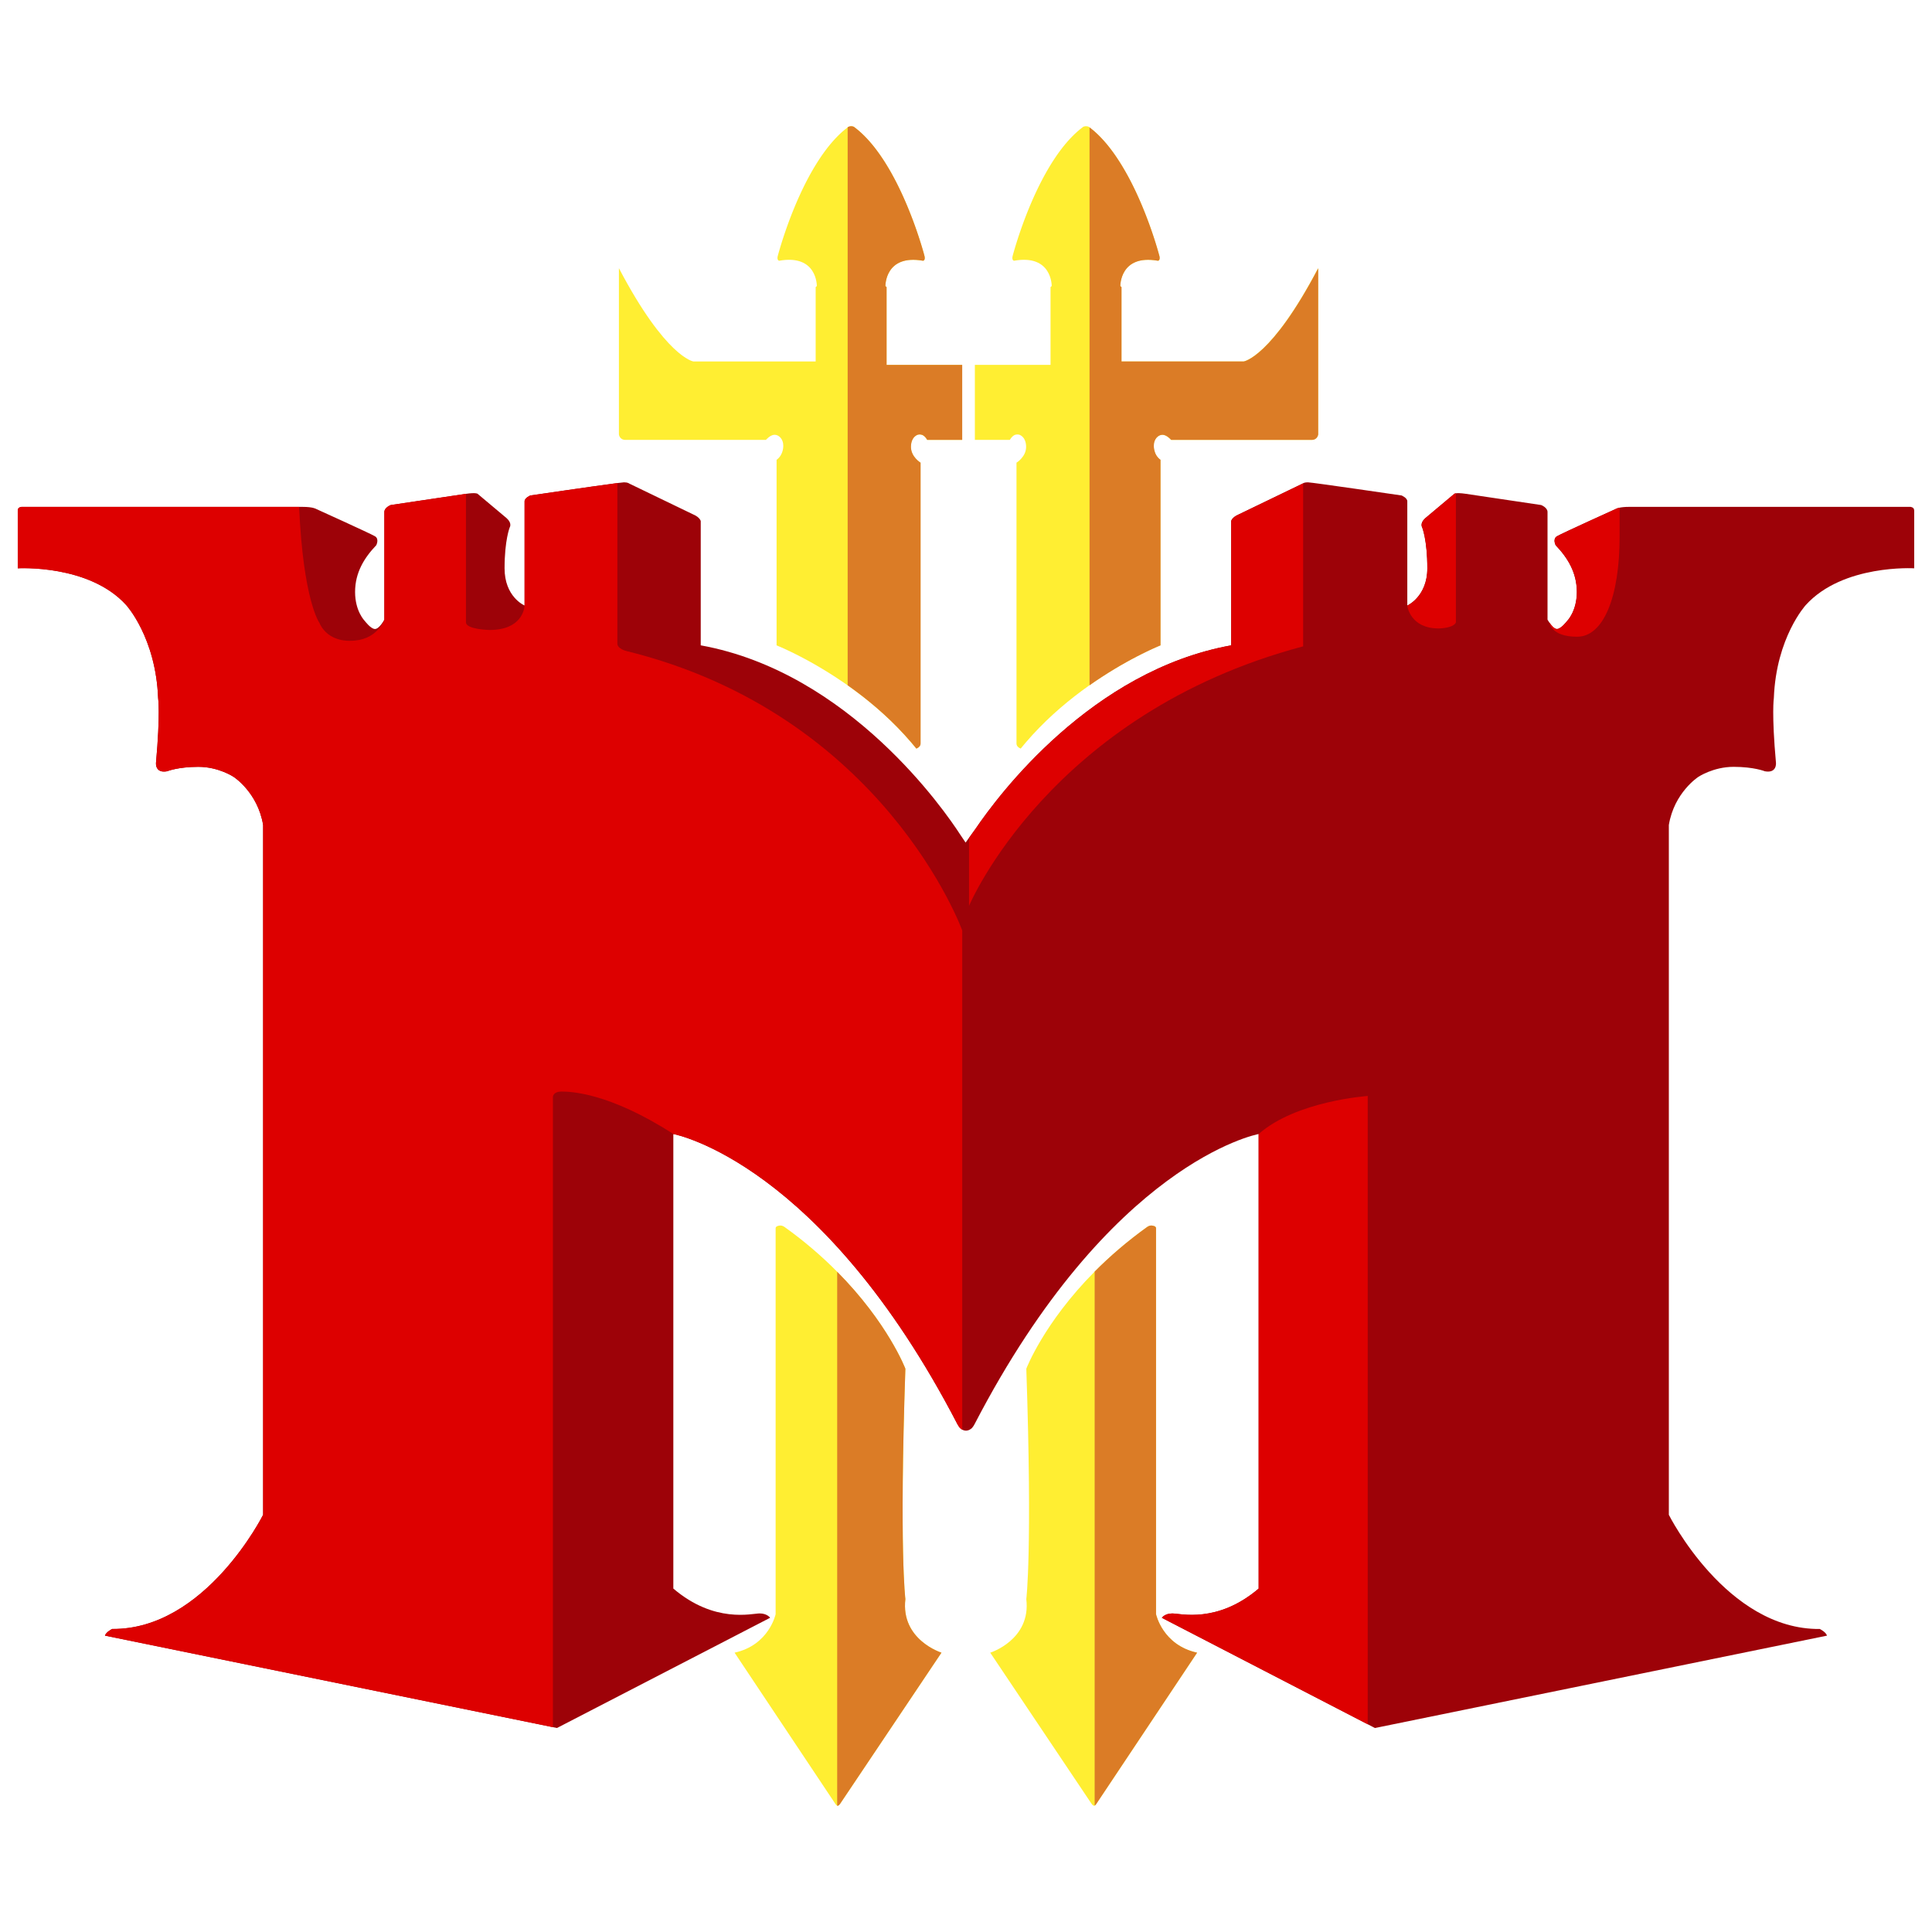
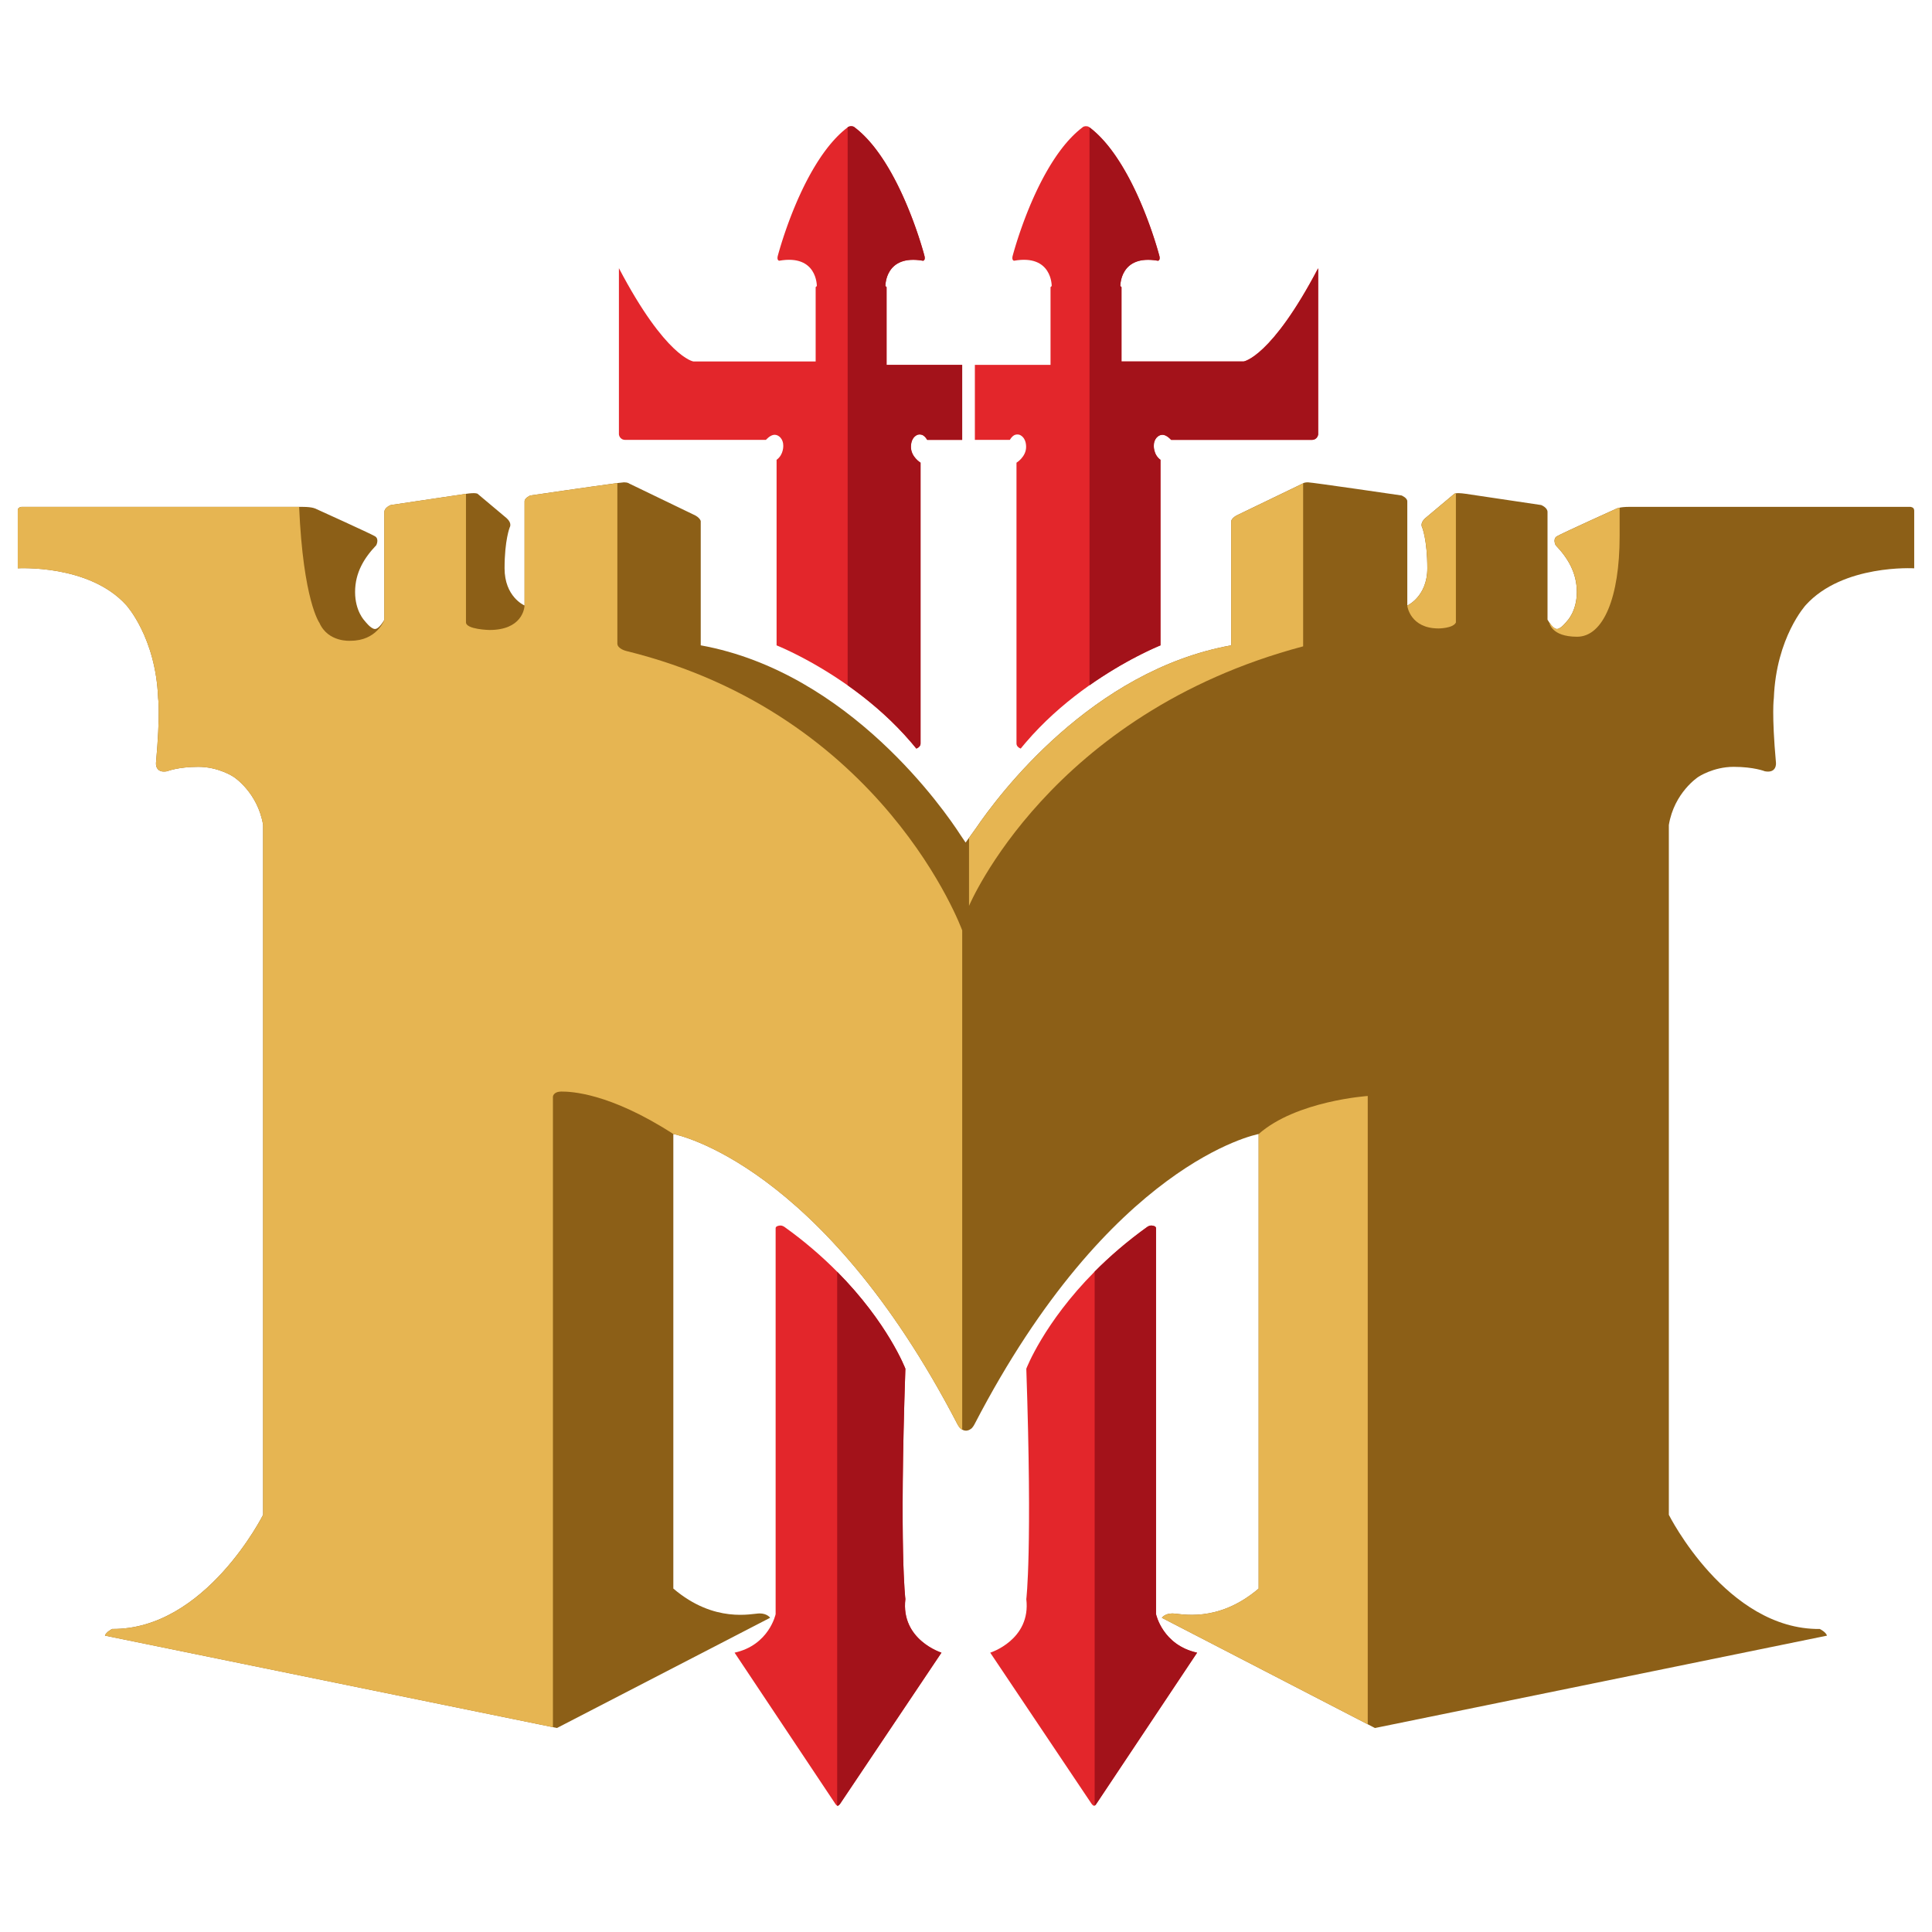
- <svg xmlns="http://www.w3.org/2000/svg" id="Layer_3" data-name="Layer 3" viewBox="0 0 2000 2000">
+ <svg xmlns="http://www.w3.org/2000/svg" viewBox="0 0 2000 2000">
  <defs>
    <style>
      .cls-1 {
-         fill: #db7c26;
+         fill: #a3121a;
      }

      .cls-2 {
-         fill: #9d0208;
+         fill: #8c5f17;
      }

      .cls-3 {
-         fill: #d00;
+         fill: #e6b552;
      }

      .cls-4 {
-         fill: #ffee32;
+         fill: #e3262b;
      }
    </style>
  </defs>
  <g>
    <path class="cls-4" d="M877.48,131.86v577.54M917.76,377.73v-80.54l-1.21-1.07s-.54-33.21,38.97-26.21c0,0,3.11-.26,1.1-6.3-.01-.04-.02-.07-.02-.11-.04-.11-.06-.22-.1-.33-.04-.18-.09-.35-.13-.54-.07-.24-.13-.49-.21-.73-.09-.32-.17-.62-.26-.93-.11-.38-.21-.74-.32-1.12-.12-.43-.26-.87-.38-1.29-.15-.5-.28-.99-.43-1.48-.16-.55-.33-1.09-.49-1.64-.18-.6-.37-1.2-.55-1.79-.2-.65-.39-1.29-.6-1.95-.22-.7-.44-1.39-.66-2.09-.23-.74-.48-1.49-.71-2.22-.26-.79-.51-1.57-.77-2.37-.28-.83-.55-1.65-.83-2.48-.29-.87-.59-1.73-.88-2.6-.32-.9-.62-1.81-.94-2.7-.33-.94-.66-1.88-.99-2.81-.35-.98-.7-1.94-1.05-2.91-.37-1-.73-1.99-1.1-2.99-.39-1.03-.77-2.05-1.16-3.06-.4-1.05-.81-2.1-1.22-3.15-.42-1.06-.84-2.14-1.27-3.2-.43-1.1-.87-2.19-1.32-3.27-.45-1.11-.92-2.21-1.38-3.32-.46-1.12-.94-2.23-1.43-3.36-.49-1.14-.99-2.27-1.49-3.41-.5-1.14-1.01-2.28-1.54-3.42-.52-1.16-1.05-2.31-1.59-3.46-.55-1.16-1.1-2.32-1.65-3.47-.56-1.16-1.12-2.32-1.7-3.48-.59-1.16-1.17-2.32-1.76-3.48-.6-1.16-1.2-2.32-1.81-3.47-.61-1.16-1.23-2.31-1.87-3.46-.62-1.16-1.26-2.3-1.9-3.44-.65-1.15-1.31-2.28-1.97-3.41-.67-1.14-1.34-2.26-2.03-3.38-.68-1.12-1.37-2.23-2.06-3.33-.71-1.1-1.42-2.2-2.12-3.28-.72-1.09-1.44-2.16-2.19-3.24-.73-1.06-1.47-2.12-2.22-3.16-.76-1.05-1.51-2.08-2.28-3.1-.77-1.01-1.54-2.03-2.33-3.03-.78-.99-1.57-1.97-2.38-2.93-.81-.96-1.61-1.9-2.44-2.84-.81-.93-1.64-1.84-2.48-2.75-.83-.89-1.68-1.77-2.54-2.64-.85-.85-1.71-1.7-2.59-2.53-.87-.82-1.75-1.62-2.64-2.41-.89-.78-1.78-1.54-2.7-2.28-1.01-.82-2.04-1.62-3.09-2.41-.56-.42-1.49-.57-2.16-.66-.27-.04-.55-.05-.83-.06-1.04,0-2.1.21-2.99.72-.21.16-.42.32-.62.48-.83.63-1.65,1.27-2.45,1.93-.92.74-1.82,1.5-2.7,2.28-.89.78-1.77,1.59-2.64,2.41-.88.83-1.73,1.67-2.59,2.53-.85.87-1.71,1.75-2.54,2.64-.84.9-1.67,1.82-2.49,2.75-.82.94-1.64,1.88-2.43,2.84-.81.96-1.6,1.94-2.38,2.93-.79,1-1.57,2.01-2.33,3.03-.77,1.03-1.54,2.05-2.28,3.1-.76,1.04-1.5,2.1-2.23,3.16-.73,1.07-1.45,2.15-2.17,3.24-.72,1.09-1.43,2.19-2.12,3.28-.7,1.1-1.39,2.21-2.06,3.33-.68,1.12-1.36,2.25-2.03,3.38-.66,1.12-1.32,2.26-1.97,3.41-.65,1.15-1.28,2.28-1.92,3.44-.62,1.15-1.25,2.3-1.86,3.46-.61,1.15-1.21,2.31-1.81,3.47-.6,1.16-1.17,2.32-1.76,3.48-.57,1.16-1.14,2.32-1.7,3.48-.56,1.15-1.1,2.31-1.65,3.47-.54,1.15-1.06,2.3-1.59,3.46-.52,1.14-1.04,2.28-1.55,3.42-.5,1.14-.99,2.27-1.48,3.41-.49,1.12-.96,2.23-1.43,3.36-.46,1.11-.93,2.21-1.38,3.32-.45,1.09-.89,2.17-1.33,3.27-.43,1.06-.84,2.14-1.26,3.2-.42,1.05-.82,2.1-1.22,3.15-.39,1.01-.77,2.04-1.16,3.06-.37,1-.73,1.99-1.1,2.99-.35.96-.71,1.93-1.05,2.91-.33.93-.66,1.87-.99,2.81-.32.89-.63,1.79-.94,2.7-.29.87-.59,1.73-.88,2.6-.28.83-.56,1.65-.83,2.48-.26.79-.51,1.57-.77,2.37-.24.73-.48,1.48-.71,2.22-.22.7-.44,1.39-.66,2.09-.21.66-.4,1.31-.6,1.95-.18.6-.37,1.2-.55,1.79-.17.55-.33,1.09-.49,1.64-.15.49-.29.98-.43,1.48-.13.43-.26.87-.38,1.29-.11.38-.21.74-.32,1.12-.09.31-.17.61-.26.93-.07.24-.13.49-.21.73-.05.18-.1.35-.15.54-.02.11-.05.22-.09.33-.01.04-.01.07-.02.11-2.01,6.04,1.09,6.3,1.09,6.3,39.52-7,38.98,26.21,38.98,26.21l-1.21,1.07v77h-126.56s-28.56-4.09-77.11-96.56v172.11s.57,5.64,6.81,5.64h145.37s4.43-5.3,9-5.3,8.95,4.63,8.95,11.01c0,0,.65,9.46-6.91,14.91v192.08s.33.13.35.15c.34.13.68.28,1.03.43.56.23,1.12.46,1.67.71.77.33,1.53.66,2.3,1,.95.43,1.9.85,2.87,1.28,1.14.52,2.27,1.05,3.39,1.59,1.32.61,2.61,1.23,3.92,1.87,1.47.71,2.93,1.44,4.38,2.17,1.61.81,3.22,1.62,4.82,2.45,1.75.92,3.48,1.83,5.21,2.76,1.87,1.01,3.74,2.03,5.59,3.06,1.98,1.11,3.94,2.22,5.91,3.36,2.09,1.21,4.15,2.43,6.21,3.67,2.16,1.29,4.32,2.62,6.47,3.97,2.25,1.4,4.48,2.82,6.69,4.27,2.32,1.5,4.61,3.03,6.89,4.58,1.94,1.32,3.86,2.65,5.77,3.99h0c.43.31.84.6,1.27.9,2.41,1.7,4.8,3.44,7.15,5.2,2.44,1.81,4.86,3.65,7.25,5.51,2.45,1.92,4.88,3.86,7.29,5.84,2.47,2.01,4.9,4.07,7.31,6.14,2.45,2.12,4.88,4.27,7.29,6.47,2.44,2.22,4.85,4.48,7.23,6.78,2.42,2.33,4.8,4.7,7.14,7.11,2.38,2.43,4.71,4.91,7.01,7.42,2.33,2.54,4.61,5.13,6.86,7.75,1.07,1.27,2.15,2.54,3.21,3.83.54.65,1.07,1.29,1.6,1.94.12.16.24.37.39.49.2.16.26.1.5,0,2.12-.87,4-2.64,4-5.08v-290.72s-9.96-5.98-9.96-16.34c0-2.87.51-5.84,2-8.33.95-1.6,2.31-2.95,3.96-3.82,2.19-1.14,4.87-.98,6.92.37,1.7,1.11,2.95,2.81,3.98,4.52h36.19v-77.65h-78.32Z" />
    <path class="cls-1" d="M996.08,377.73v77.65h-36.19c-1.03-1.71-2.28-3.41-3.98-4.52-2.05-1.34-4.74-1.5-6.92-.37-1.65.87-3,2.22-3.96,3.82-1.49,2.49-2,5.46-2,8.33,0,10.35,9.96,16.34,9.96,16.34v290.72c0,2.44-1.88,4.21-4,5.08-.24.1-.31.16-.5,0-.15-.12-.27-.33-.39-.49-.53-.65-1.06-1.29-1.6-1.94-1.06-1.29-2.14-2.56-3.21-3.83-2.25-2.62-4.53-5.21-6.86-7.75-2.3-2.52-4.63-4.99-7.01-7.42-2.34-2.41-4.72-4.77-7.14-7.11-2.38-2.3-4.79-4.55-7.23-6.78-2.41-2.2-4.83-4.35-7.29-6.47-2.42-2.08-4.85-4.13-7.31-6.14-2.41-1.98-4.83-3.92-7.29-5.84-2.39-1.86-4.81-3.7-7.25-5.51-2.36-1.76-4.75-3.5-7.15-5.2-.43-.31-.84-.6-1.27-.89V131.86c.21-.16.42-.32.62-.48.89-.51,1.95-.72,2.99-.72.28.01.56.02.83.06.67.09,1.6.24,2.16.66,1.05.78,2.08,1.59,3.09,2.41.92.74,1.81,1.5,2.7,2.28.89.78,1.77,1.59,2.64,2.41.88.83,1.73,1.67,2.59,2.53.85.87,1.71,1.75,2.54,2.64.84.9,1.67,1.82,2.48,2.75.83.94,1.64,1.88,2.44,2.84.81.96,1.6,1.94,2.38,2.93.79,1,1.56,2.01,2.33,3.03.77,1.03,1.53,2.05,2.28,3.1.76,1.04,1.49,2.1,2.22,3.16.74,1.07,1.47,2.15,2.19,3.24.71,1.09,1.42,2.19,2.12,3.28.7,1.1,1.38,2.21,2.06,3.33.68,1.12,1.36,2.25,2.03,3.38.66,1.12,1.32,2.26,1.97,3.41.65,1.15,1.28,2.28,1.9,3.44.63,1.15,1.26,2.3,1.87,3.46.61,1.15,1.21,2.31,1.81,3.47.59,1.16,1.17,2.32,1.76,3.48.57,1.16,1.14,2.32,1.7,3.48.55,1.15,1.1,2.31,1.65,3.47.54,1.15,1.06,2.3,1.59,3.46.52,1.14,1.04,2.28,1.54,3.42.5,1.14,1,2.27,1.49,3.41.49,1.12.96,2.23,1.43,3.36.46,1.11.93,2.21,1.38,3.32.45,1.09.89,2.17,1.32,3.27.43,1.06.85,2.14,1.27,3.2.42,1.05.82,2.1,1.22,3.15.39,1.01.77,2.04,1.16,3.06.37,1,.73,1.99,1.1,2.99.35.96.7,1.93,1.05,2.91.33.93.66,1.87.99,2.81.32.89.62,1.79.94,2.7.29.87.59,1.73.88,2.6.28.83.55,1.65.83,2.48.26.79.51,1.57.77,2.37.23.73.48,1.48.71,2.22.22.7.44,1.39.66,2.09.21.66.4,1.31.6,1.95.18.6.37,1.2.55,1.79.16.55.33,1.09.49,1.64.15.49.28.98.43,1.48.12.43.26.87.38,1.29.11.38.21.74.32,1.12.09.31.17.61.26.93.07.24.13.49.21.73.05.18.1.35.13.54.04.11.06.22.1.33,0,.04.01.07.02.11,2.01,6.04-1.1,6.3-1.1,6.3-39.51-7-38.97,26.21-38.97,26.21l1.21,1.07v80.54h78.32Z" />
  </g>
  <g>
    <path class="cls-4" d="M1127.88,709.4V131.86M1287.47,374.19h-126.54v-77l-1.21-1.07s-.54-33.21,38.97-26.21c0,0,3.11-.26,1.1-6.3-.01-.04-.02-.07-.04-.11-.02-.11-.05-.22-.09-.33-.05-.18-.1-.35-.15-.54-.06-.24-.13-.49-.2-.73-.09-.32-.17-.62-.26-.93-.11-.38-.22-.74-.32-1.12-.13-.43-.26-.87-.38-1.29-.15-.5-.29-.99-.43-1.48-.17-.55-.33-1.09-.49-1.64-.18-.6-.37-1.2-.55-1.79-.2-.65-.4-1.29-.6-1.95-.22-.7-.44-1.39-.66-2.09-.23-.74-.48-1.49-.71-2.22-.26-.79-.51-1.57-.78-2.37-.27-.83-.54-1.65-.82-2.48-.29-.87-.59-1.73-.88-2.6-.32-.9-.62-1.81-.94-2.7-.33-.94-.66-1.88-.99-2.81-.35-.98-.7-1.94-1.05-2.91-.37-1-.73-1.99-1.11-2.99-.38-1.03-.77-2.05-1.16-3.06-.39-1.05-.79-2.1-1.21-3.15-.42-1.06-.84-2.14-1.27-3.2-.44-1.1-.88-2.19-1.32-3.27-.45-1.11-.92-2.21-1.38-3.32-.48-1.12-.95-2.23-1.43-3.36-.49-1.14-.99-2.27-1.49-3.41-.5-1.14-1.01-2.28-1.54-3.42-.52-1.16-1.05-2.31-1.59-3.46-.55-1.16-1.1-2.32-1.65-3.47-.56-1.16-1.14-2.32-1.71-3.48-.57-1.16-1.16-2.32-1.75-3.48-.6-1.16-1.2-2.32-1.81-3.47-.62-1.16-1.23-2.31-1.87-3.46-.62-1.16-1.27-2.3-1.92-3.44-.65-1.15-1.29-2.28-1.97-3.41-.66-1.14-1.33-2.26-2.01-3.38-.68-1.12-1.37-2.23-2.08-3.33-.7-1.1-1.4-2.2-2.12-3.28-.71-1.09-1.44-2.16-2.17-3.24-.73-1.06-1.48-2.12-2.22-3.16-.76-1.05-1.51-2.08-2.28-3.1-.77-1.01-1.55-2.03-2.33-3.03-.78-.99-1.57-1.97-2.38-2.93s-1.61-1.9-2.44-2.84c-.82-.93-1.65-1.84-2.49-2.75-.83-.89-1.67-1.77-2.53-2.64-.85-.85-1.72-1.7-2.59-2.53-.87-.82-1.75-1.62-2.65-2.41-.88-.78-1.77-1.54-2.69-2.28-.81-.66-1.64-1.31-2.47-1.93-.21-.16-.42-.32-.62-.48-.88-.51-1.95-.72-2.99-.72-.27.01-.55.02-.82.06-.68.09-1.61.24-2.17.66-1.04.78-2.08,1.59-3.09,2.41-.9.74-1.81,1.5-2.69,2.28-.89.78-1.77,1.59-2.64,2.41-.88.83-1.75,1.67-2.59,2.53-.87.87-1.71,1.75-2.54,2.64-.84.9-1.67,1.82-2.49,2.75-.82.94-1.64,1.88-2.43,2.84-.81.96-1.6,1.94-2.38,2.93-.79,1-1.57,2.01-2.33,3.03-.78,1.03-1.54,2.05-2.28,3.1-.76,1.04-1.5,2.1-2.23,3.16-.73,1.07-1.45,2.15-2.17,3.24-.72,1.09-1.43,2.19-2.12,3.28-.7,1.1-1.39,2.21-2.08,3.33-.68,1.12-1.36,2.25-2.01,3.38-.66,1.12-1.32,2.26-1.97,3.41-.65,1.15-1.28,2.28-1.92,3.44-.62,1.15-1.25,2.3-1.86,3.46-.61,1.15-1.22,2.31-1.81,3.47-.6,1.16-1.18,2.32-1.76,3.48-.57,1.16-1.14,2.32-1.7,3.48-.56,1.15-1.11,2.31-1.65,3.47-.54,1.15-1.07,2.3-1.6,3.46-.51,1.14-1.03,2.28-1.54,3.42-.5,1.14-.99,2.27-1.48,3.41-.49,1.12-.96,2.23-1.44,3.36-.46,1.11-.92,2.21-1.37,3.32-.45,1.09-.89,2.17-1.33,3.27-.43,1.06-.84,2.14-1.27,3.2-.4,1.05-.81,2.1-1.21,3.15-.39,1.01-.78,2.04-1.16,3.06-.37,1-.73,1.99-1.1,2.99-.35.96-.71,1.93-1.05,2.91-.34.93-.67,1.87-.99,2.81-.32.89-.63,1.79-.94,2.7-.31.87-.6,1.73-.88,2.6-.28.83-.56,1.65-.83,2.48-.26.79-.51,1.57-.77,2.37-.24.73-.48,1.48-.72,2.22-.22.7-.44,1.39-.65,2.09-.21.66-.4,1.31-.61,1.95-.18.6-.37,1.2-.54,1.79-.17.55-.33,1.09-.49,1.64-.15.49-.29.98-.44,1.48-.12.43-.24.87-.37,1.29-.11.38-.22.74-.32,1.12-.09.31-.17.61-.26.93-.07.24-.15.49-.21.73-.05.18-.1.35-.15.54-.02.11-.06.22-.09.33-.01.04-.02.07-.02.11-2.01,6.04,1.09,6.3,1.09,6.3,39.52-7,38.98,26.21,38.98,26.21l-1.21,1.07v80.54h-78.33v77.65h36.19c1.04-1.71,2.3-3.41,3.99-4.52,2.05-1.34,4.74-1.5,6.92-.37,1.65.87,2.99,2.22,3.94,3.82,1.5,2.49,2.01,5.46,2.01,8.33,0,10.35-9.96,16.34-9.96,16.34v290.72c0,2.44,1.88,4.21,4,5.08.24.1.31.16.49,0,.16-.12.28-.33.4-.49.53-.65,1.05-1.29,1.59-1.94,1.06-1.29,2.14-2.56,3.22-3.83,2.23-2.62,4.53-5.21,6.85-7.75,2.3-2.52,4.64-4.99,7.02-7.42,2.34-2.41,4.72-4.77,7.14-7.11,2.37-2.3,4.79-4.55,7.23-6.78,2.39-2.2,4.82-4.35,7.29-6.47,2.41-2.08,4.85-4.13,7.3-6.14,2.42-1.98,4.85-3.92,7.3-5.84,2.39-1.86,4.81-3.7,7.24-5.51,2.37-1.76,4.76-3.5,7.17-5.2.42-.29.83-.6,1.26-.88,1.9-1.37,3.85-2.7,5.77-4.02,2.28-1.55,4.58-3.08,6.89-4.58,2.22-1.45,4.46-2.87,6.7-4.27,2.14-1.34,4.3-2.67,6.47-3.97,2.05-1.25,4.13-2.47,6.2-3.67,1.97-1.14,3.94-2.25,5.92-3.36,1.86-1.04,3.71-2.05,5.58-3.06,1.73-.93,3.48-1.84,5.23-2.76,1.6-.83,3.21-1.65,4.82-2.45,1.45-.73,2.92-1.47,4.38-2.17,1.29-.63,2.6-1.26,3.91-1.87,1.14-.54,2.27-1.06,3.41-1.59.95-.43,1.9-.85,2.87-1.28.76-.34,1.53-.67,2.28-1,.56-.24,1.12-.48,1.68-.71.34-.15.68-.29,1.03-.43.02-.01.35-.12.35-.15v-192.08c-7.57-5.45-6.91-14.91-6.91-14.91,0-6.39,4.37-11.01,8.94-11.01s9.01,5.3,9.01,5.3h145.36c6.25,0,6.82-5.64,6.82-5.64v-172.11c-48.55,92.47-77.12,96.56-77.12,96.56Z" />
    <path class="cls-1" d="M1364.59,277.63v172.11s-.57,5.64-6.82,5.64h-145.36s-4.44-5.3-9.01-5.3-8.94,4.63-8.94,11.01c0,0-.66,9.46,6.91,14.91v192.08s-.33.13-.35.15c-.34.13-.68.28-1.03.43-.56.23-1.12.46-1.68.71-.76.33-1.53.66-2.28,1-.96.43-1.92.85-2.87,1.28-1.14.52-2.27,1.05-3.41,1.59-1.31.61-2.61,1.23-3.91,1.87-1.47.71-2.93,1.44-4.38,2.17-1.61.81-3.22,1.62-4.82,2.45-1.75.92-3.49,1.83-5.23,2.76-1.87,1.01-3.72,2.03-5.58,3.06-1.98,1.11-3.96,2.22-5.92,3.36-2.08,1.21-4.15,2.43-6.2,3.67-2.17,1.29-4.33,2.62-6.47,3.97-2.25,1.4-4.48,2.82-6.7,4.27-2.31,1.5-4.6,3.03-6.89,4.58-1.93,1.32-3.87,2.65-5.77,4.02V131.86c.83.62,1.66,1.27,2.47,1.93.92.74,1.81,1.5,2.69,2.28.9.78,1.78,1.59,2.65,2.41.87.83,1.73,1.67,2.59,2.53.85.87,1.7,1.75,2.53,2.64.84.9,1.67,1.82,2.49,2.75.83.94,1.64,1.88,2.44,2.84s1.6,1.94,2.38,2.93c.78,1,1.56,2.01,2.33,3.03.77,1.03,1.53,2.05,2.28,3.1.74,1.04,1.49,2.1,2.22,3.16.73,1.07,1.47,2.15,2.17,3.24.72,1.09,1.43,2.19,2.12,3.28.71,1.1,1.39,2.21,2.08,3.33.68,1.12,1.36,2.25,2.01,3.38.67,1.12,1.32,2.26,1.97,3.41.65,1.15,1.29,2.28,1.92,3.44.63,1.15,1.25,2.3,1.87,3.46.61,1.15,1.21,2.31,1.81,3.47.59,1.16,1.17,2.32,1.75,3.48.57,1.16,1.15,2.32,1.71,3.48.55,1.15,1.1,2.31,1.65,3.47.54,1.15,1.06,2.3,1.59,3.46.52,1.14,1.04,2.28,1.54,3.42.5,1.14,1,2.27,1.49,3.41.48,1.12.95,2.23,1.43,3.36.46,1.11.93,2.21,1.38,3.32.44,1.09.88,2.17,1.32,3.27.43,1.06.85,2.14,1.27,3.2.42,1.05.82,2.1,1.21,3.15.39,1.01.78,2.04,1.16,3.06.38,1,.74,1.99,1.11,2.99.35.96.7,1.93,1.05,2.91.33.93.66,1.87.99,2.81.32.89.62,1.79.94,2.7.29.87.59,1.73.88,2.6.28.83.55,1.65.82,2.48.27.79.52,1.57.78,2.37.23.73.48,1.48.71,2.22.22.7.44,1.39.66,2.09.2.66.4,1.31.6,1.95.18.6.37,1.2.55,1.79.16.55.32,1.09.49,1.64.13.49.28.98.43,1.48.12.43.24.87.38,1.29.1.38.21.74.32,1.12.09.31.17.61.26.93.06.24.13.49.2.73.05.18.1.35.15.54.04.11.06.22.09.33.01.04.02.07.04.11,2.01,6.04-1.1,6.3-1.1,6.3-39.51-7-38.97,26.21-38.97,26.21l1.21,1.07v77h126.54s28.57-4.09,77.12-96.56Z" />
  </g>
  <g>
    <path class="cls-2" d="M1981.58,528.23v60.09s-73.8-4.44-112.24,38.03c0,0-30.64,33.33-33.06,96.24,0,0-2.43,15.86,2.21,67.27,0,0,1.01,10.89-11.49,8.57,0,0-11.2-4.6-32.37-4.6s-36.59,10.45-36.59,10.45c0,0-24.94,16.05-30.46,49.76v714.09s59.7,119.11,156.27,118.19c0,0,6.31,3.06,7.46,6.89l-467.95,95.63-7.48-3.87-213.14-110.23s2.95-4.5,10.89-4.5,46.63,10.65,89.32-25.74v-470.57s-.01.01-.02.01c-2.36.44-153.64,29.92-293.87,299.98,0,0-1.31,2.71-2.92,4.37,0,0-.1.11-.29.28-.11.1-.24.22-.42.35-.05.04-.1.07-.15.11-1.55,1.22-5.1,3.26-9.21.92-.38-.21-.76-.46-1.15-.76-.09-.05-.18-.12-.27-.2-.27-.22-.54-.45-.81-.71-.1-.1-.2-.2-.28-.29-.13-.16-.27-.32-.39-.48-.09-.09-.15-.17-.21-.26-1.17-1.56-2.04-3.35-2.04-3.35-140.23-270.06-291.51-299.54-293.87-299.98h-.02s0,470.55,0,470.55c42.69,36.38,81.4,25.74,89.32,25.74s10.89,4.5,10.89,4.5l-220.63,114.1-4.24-.87-463.72-94.76c1.15-3.82,7.46-6.89,7.46-6.89,96.57.92,156.27-118.19,156.27-118.19v-714.09c-5.52-33.71-30.46-49.76-30.46-49.76,0,0-15.43-10.45-36.59-10.45s-32.37,4.6-32.37,4.6c-12.5,2.32-11.49-8.57-11.49-8.57,4.64-51.41,2.21-67.27,2.21-67.27-2.42-62.91-33.06-96.24-33.06-96.24-38.43-42.47-112.24-38.03-112.24-38.03v-60.09c0-3.22,3.83-3.49,3.83-3.49h291.07c10.88,0,13.98,2.15,13.98,2.15,0,0,56.31,25.48,60.95,28.3,4.64,2.82,1.28,9.27,1.28,9.27-12.5,13.11-21.91,28.34-21.91,48.4s10.02,29.94,10.02,29.94c0,0,6.24,8.36,10.57,8.36s9.24-8.83,9.69-9.61c.01-.04.02-.06.02-.06v-111.49c0-4.64,6.62-7.17,6.62-7.17l77.86-11.59c10.22-1.51,11.96-.1,11.96-.1l30.14,25.3c5.95,5.35,3.22,9.47,3.22,9.47,0,0-5.35,13.11-5.35,42.41s19.9,38.15,20.68,38.51c.01.01.02.01.02.01v-107.84c0-3.64,5.91-6.06,5.91-6.06,0,0,67.84-9.95,90.13-12.84,3.78-.48,6.25-.77,6.85-.77,4.14,0,5.35,1.22,5.35,1.22l66.56,32.12c6.86,2.95,7.57,6.79,7.57,6.79v128.62c154.23,27.92,253.19,172.08,268.53,195.79h0s5.65,8.38,5.65,8.38l3.49-4.85,6.71-9.33h.01c24.09-35.5,120.09-163.82,264.68-189.99v-128.62s.71-3.83,7.57-6.79l66.56-32.12s.1-.1.34-.24c.59-.35,2.05-.98,5.01-.98,4.13,0,96.97,13.61,96.97,13.61,0,0,5.91,2.42,5.91,6.06v107.84s20.71-9.22,20.71-38.52-5.35-42.41-5.35-42.41c0,0-2.72-4.13,3.22-9.47l30.14-25.3s.33-.26,1.51-.44c1.56-.23,4.64-.33,10.45.54l77.86,11.59s6.62,2.53,6.62,7.17v111.49s.7,1.25,1.78,2.84c1.94,2.86,5.14,6.82,7.92,6.82,4.33,0,10.59-8.36,10.59-8.36,0,0,10.02-9.88,10.02-29.94s-9.41-35.28-21.91-48.4c0,0-3.36-6.45,1.28-9.27,4.63-2.82,60.95-28.3,60.95-28.3,0,0,1.03-.71,3.94-1.31,2.17-.45,5.4-.84,10.04-.84h291.07s3.83.27,3.83,3.49Z" />
    <path class="cls-3" d="M1349.01,500.31v168.79c-262.71,69.76-345.88,268.68-345.88,268.68v-70.37l6.71-9.33h.01c24.09-35.5,120.09-163.82,264.68-189.99v-128.62s.71-3.83,7.57-6.79l66.56-32.12s.1-.1.34-.24Z" />
    <path class="cls-3" d="M1415.88,1134.56v650.43l-213.14-110.23s2.95-4.5,10.89-4.5,46.63,10.65,89.32-25.74v-470.57c39.02-34.47,112.93-39.39,112.93-39.39Z" />
    <path class="cls-3" d="M1507.14,510.7v133.74c-3.03,6.12-17.95,6.12-17.95,6.12-29.23,0-32.29-22.99-32.29-22.99v-.72s20.71-9.22,20.71-38.52-5.35-42.41-5.35-42.41c0,0-2.72-4.13,3.22-9.47l30.14-25.3s.33-.26,1.51-.44Z" />
    <path class="cls-3" d="M1676.64,525.58v29.61c0,63.1-16.81,103.96-44.03,103.96s-28.76-14.82-28.76-14.82c1.94,2.86,5.14,6.82,7.92,6.82,4.33,0,10.59-8.36,10.59-8.36,0,0,10.02-9.88,10.02-29.94s-9.41-35.28-21.91-48.4c0,0-3.36-6.45,1.28-9.27,4.63-2.82,60.95-28.3,60.95-28.3,0,0,1.03-.71,3.94-1.31Z" />
    <path class="cls-3" d="M996.08,963.05v516.92c-.38-.21-.76-.46-1.15-.76-.09-.05-.18-.12-.27-.2-.27-.22-.54-.45-.81-.71-.1-.1-.2-.2-.28-.29-.13-.16-.27-.32-.39-.48-.09-.09-.15-.17-.21-.26-1.17-1.56-2.04-3.35-2.04-3.35-140.23-270.06-291.51-299.54-293.87-299.98h-.02c-66.81-43.15-106.97-43.96-115.72-43.96s-8.94,5.37-8.94,5.37v652.62l-463.72-94.76c1.15-3.82,7.46-6.89,7.46-6.89,96.57.92,156.27-118.19,156.27-118.19v-714.09c-5.52-33.71-30.46-49.76-30.46-49.76,0,0-15.43-10.45-36.59-10.45s-32.37,4.6-32.37,4.6c-12.5,2.32-11.49-8.57-11.49-8.57,4.64-51.41,2.21-67.27,2.21-67.27-2.42-62.91-33.06-96.24-33.06-96.24-38.43-42.47-112.24-38.03-112.24-38.03v-60.09c0-3.22,3.83-3.49,3.83-3.49h287.43c4.24,96.97,20.97,119.96,20.97,119.96,9.07,20.56,32.26,18.62,32.26,18.62,26.82,0,34.54-20.5,34.99-21.78.01-.04.02-.06.02-.06v-111.49c0-4.64,6.62-7.17,6.62-7.17l77.86-11.59v132.97c0,7.46,24.33,7.96,24.33,7.96,33.38,0,36.11-21.83,36.33-25.33.02-.31.02-.48.02-.48v-107.35c0-3.64,5.91-6.06,5.91-6.06,0,0,67.84-9.95,90.13-12.84v166.08c0,5.43,8.97,7.65,8.97,7.65,266.95,65.62,347.98,289.22,347.98,289.22Z" />
  </g>
  <g>
    <path class="cls-4" d="M974.59,1710.84l-104.95,156.49s-1.43,2-2.54,2c-.15,0-.31-.04-.45-.1-.98-.42-1.92-1.92-1.92-1.92l-104.3-156.48c35.82-7.86,42.5-39.86,42.5-39.86v-399.56c0-2.11,3.24-2.77,5.14-2.77s3.91,1.39,3.91,1.39c21.39,15.32,39.48,31.14,54.67,46.48,52.67,53.13,70.59,100.37,70.59,100.37-6.39,188.5,0,238.5,0,238.5-4.98,42.21,37.35,55.45,37.35,55.45Z" />
    <path class="cls-1" d="M974.59,1710.84l-104.95,156.49s-1.43,2-2.54,2c-.15,0-.31-.04-.45-.1v-552.72c52.67,53.13,70.59,100.37,70.59,100.37-6.39,188.5,0,238.5,0,238.5-4.98,42.21,37.35,55.45,37.35,55.45Z" />
  </g>
  <g>
    <path class="cls-4" d="M1239.24,1710.84l-104.3,156.48s-.84,1.36-1.76,1.84c-.21.11-.4.17-.61.17-1.11,0-2.55-2-2.55-2l-104.94-156.49s42.33-13.25,37.35-55.45c0,0,6.37-50,0-238.5,0,0,17.96-47.32,70.75-100.53,15.15-15.27,33.2-31.05,54.51-46.32,0,0,1.98-1.39,3.89-1.39s5.14.66,5.14,2.77v399.56s6.69,32,42.51,39.86Z" />
    <path class="cls-1" d="M1239.24,1710.84l-104.3,156.48s-.84,1.36-1.76,1.84v-552.8c15.15-15.27,33.2-31.05,54.51-46.32,0,0,1.98-1.39,3.89-1.39s5.14.66,5.14,2.77v399.56s6.69,32,42.51,39.86Z" />
  </g>
</svg>
